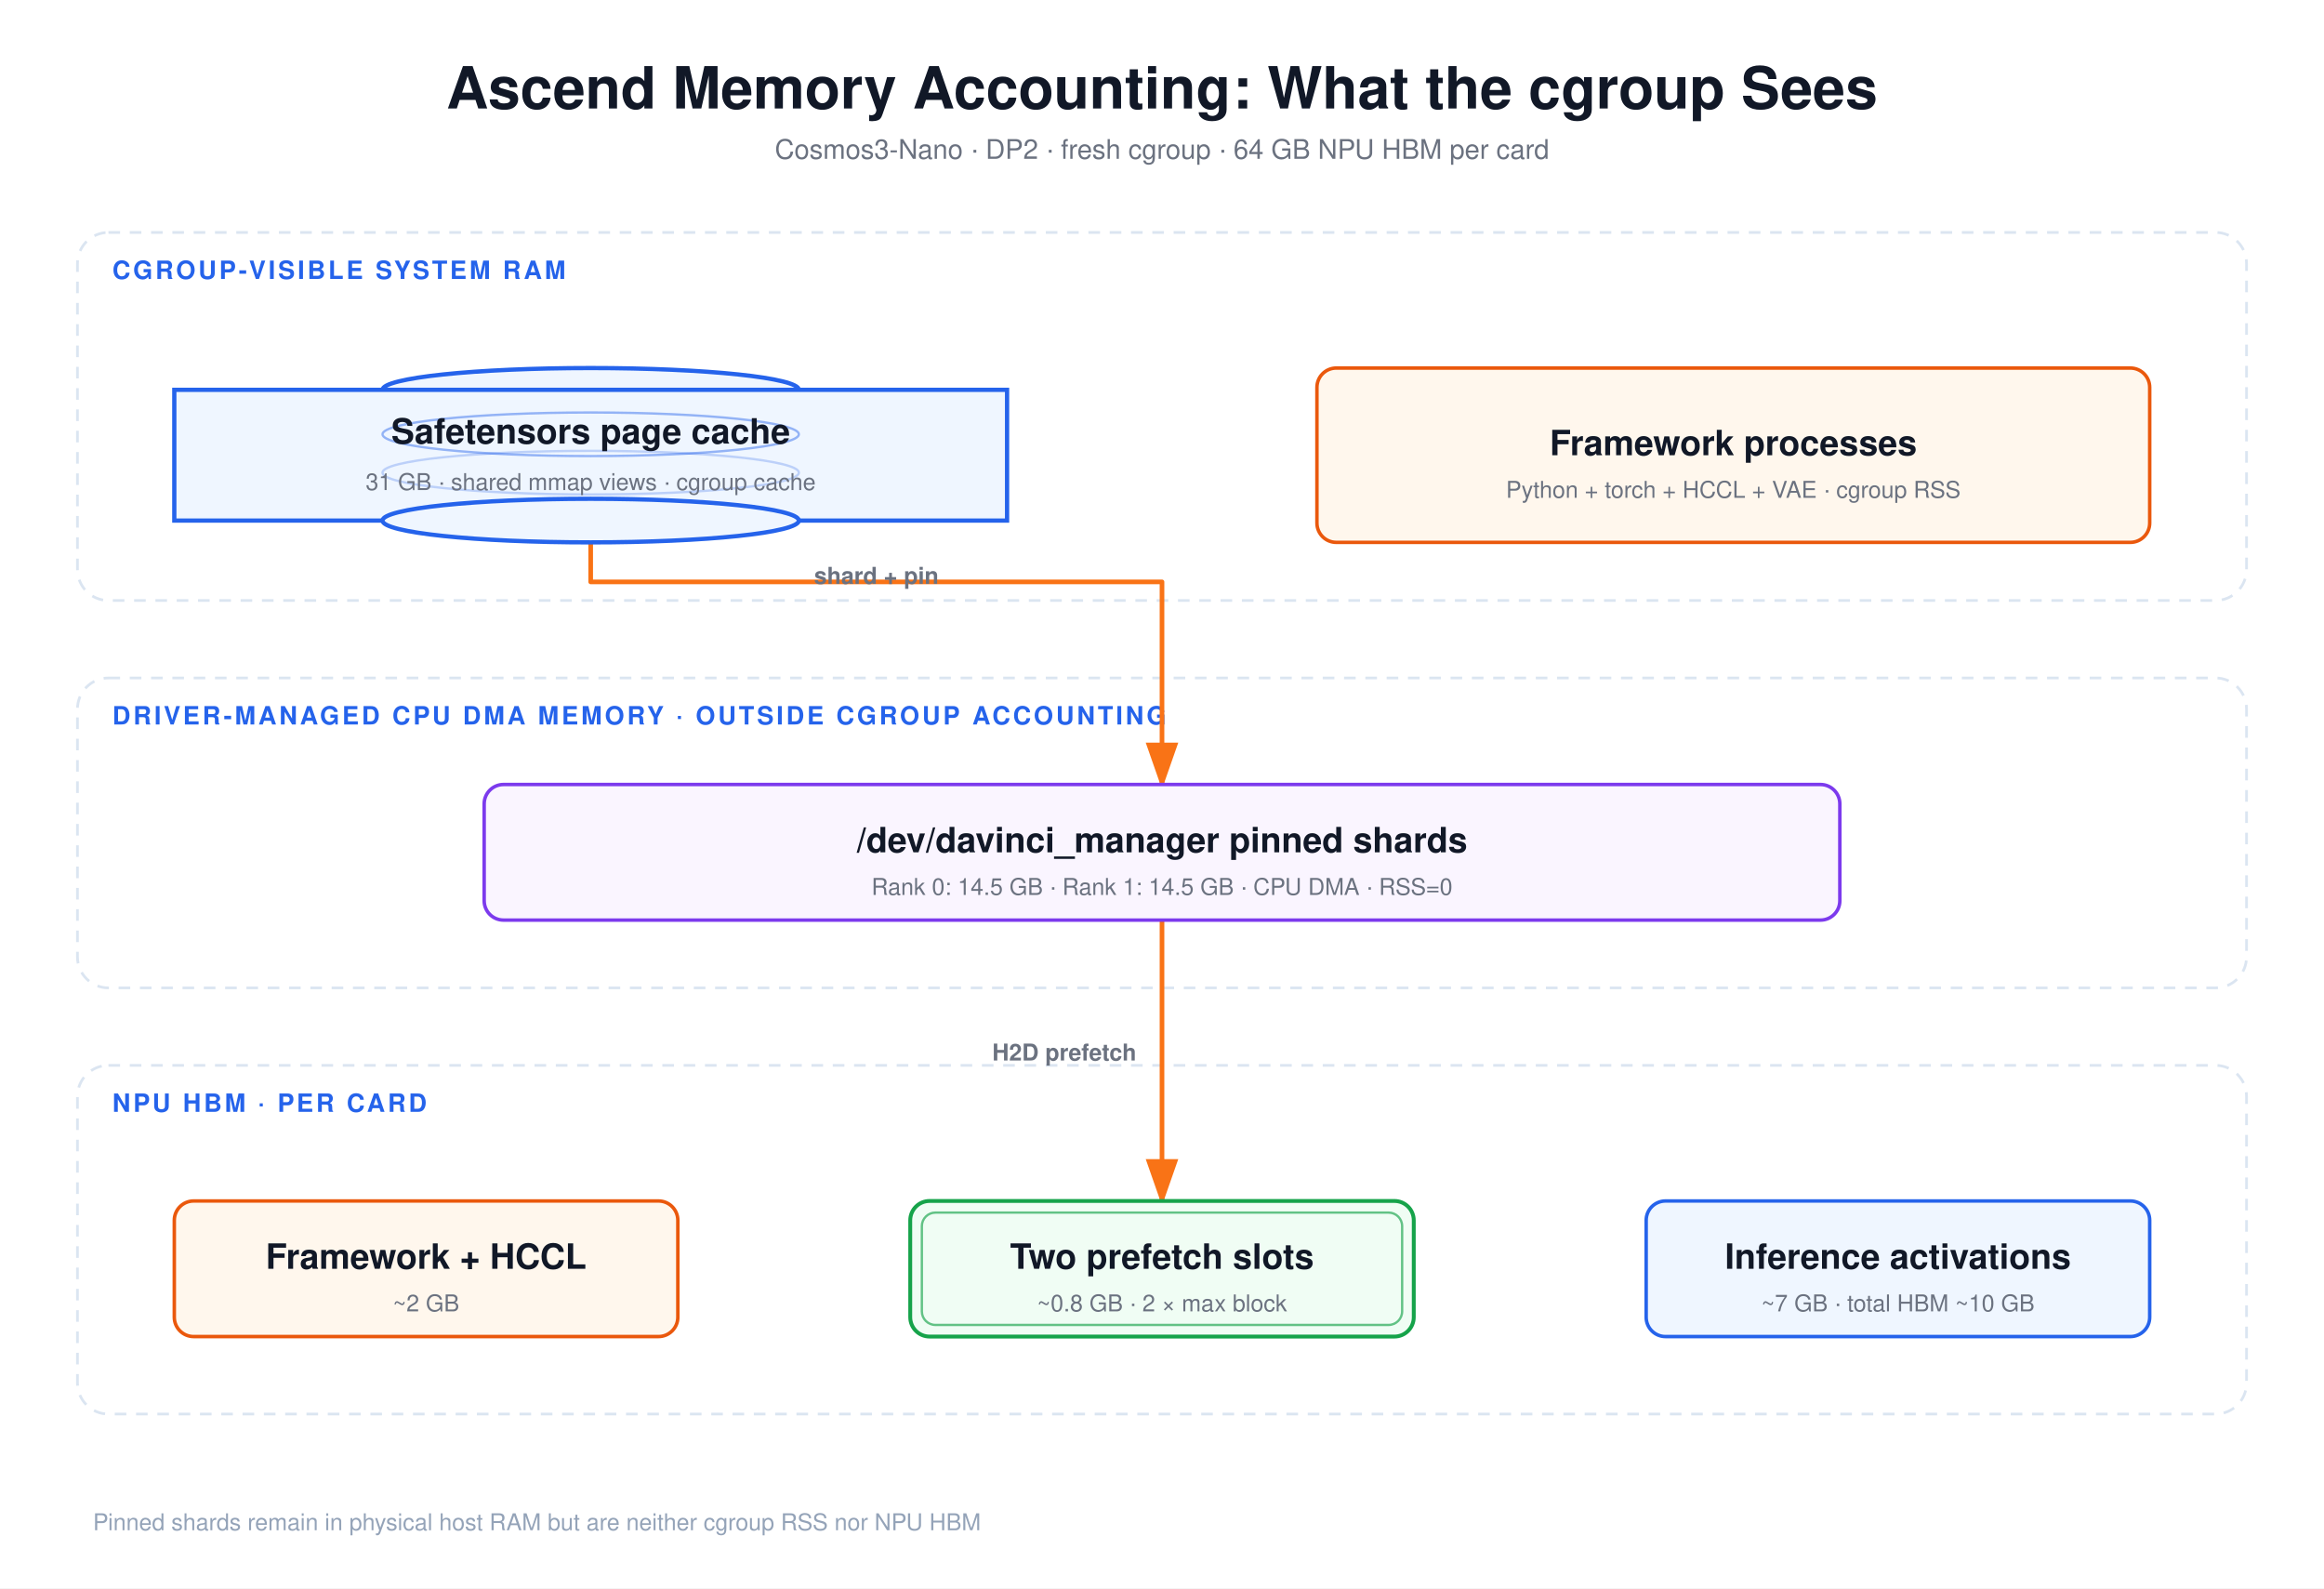
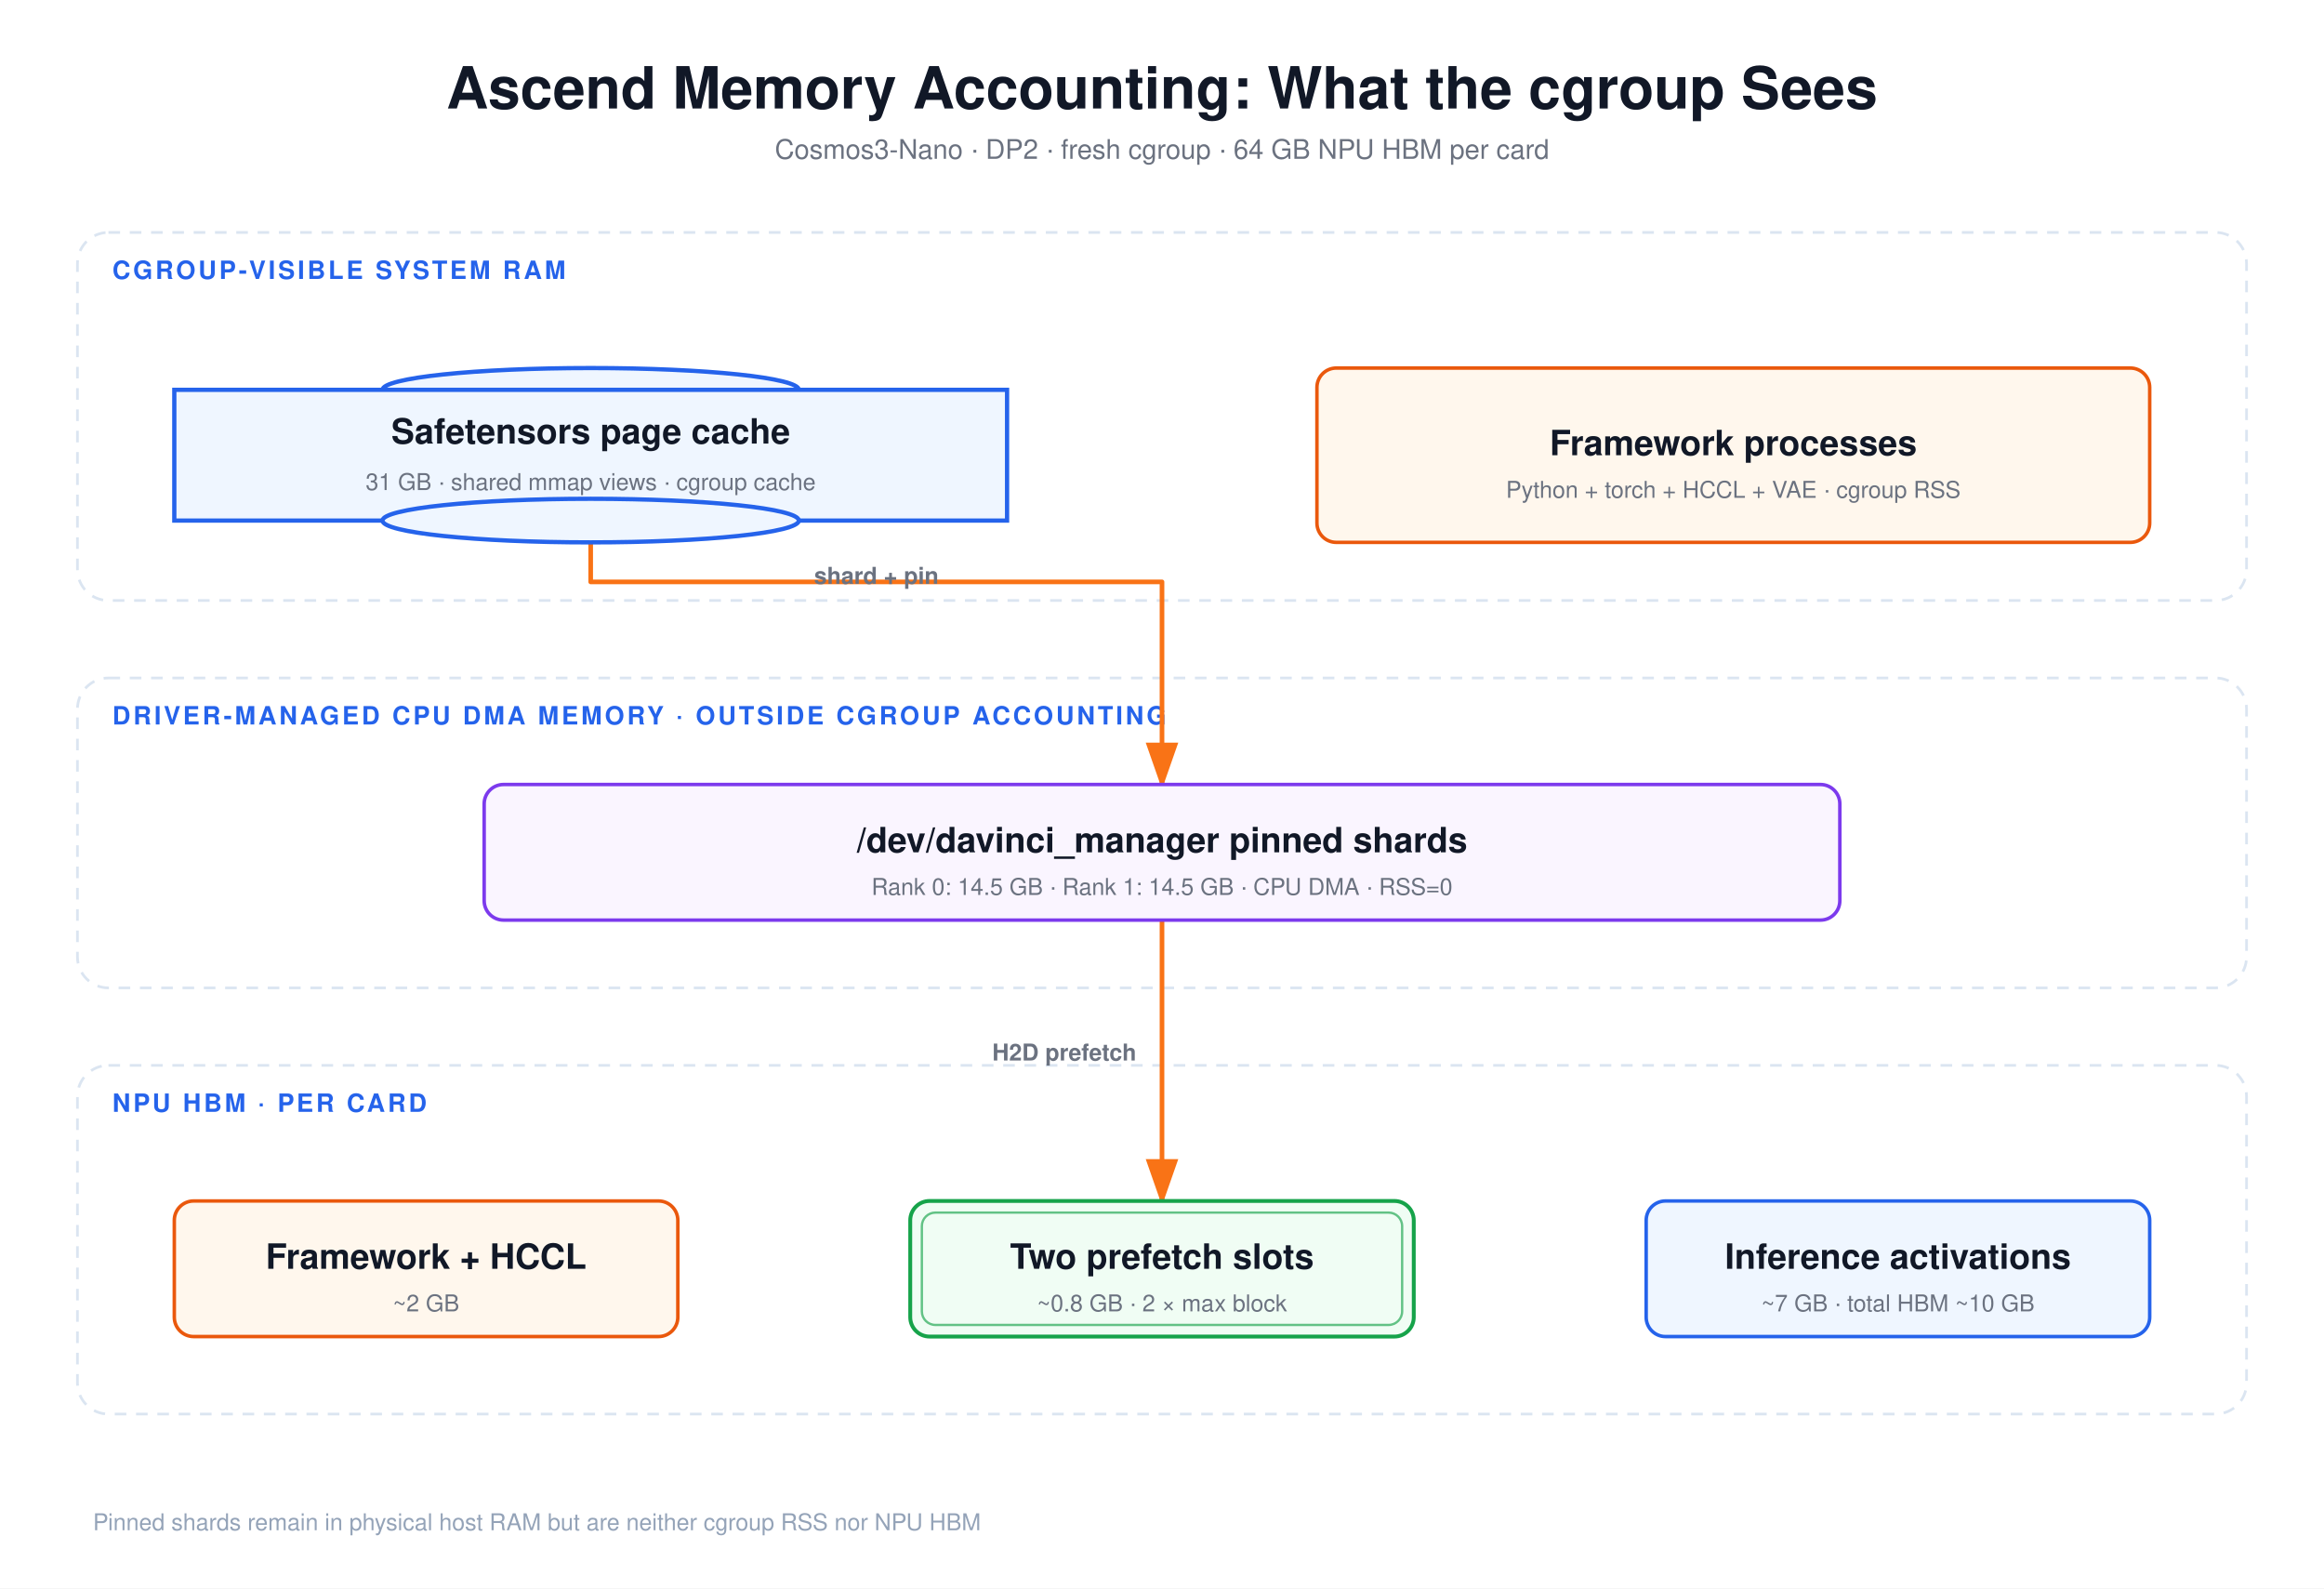
<svg xmlns="http://www.w3.org/2000/svg" viewBox="0 0 1200 820" width="1200" height="820" data-generator="fireworks-tech-graph" data-schema-version="1" data-text-metrics="heuristic-v1" data-style-id="1" data-visual-theme="Flat Icon" data-diagram-type="architecture" data-motion-scene="" data-semantic-profile="generic" data-semantic-valid="true" data-quality-profile="showcase" data-max-bends-per-edge="2" data-max-total-bends="8" data-max-route-stretch="1.35" data-max-bridged-crossings="0" data-min-node-gap="40.0" data-min-container-gutter="20.0" data-min-label-clearance="4.0" data-min-segment-length="16.0">
  <defs>
    <marker id="arrowA" markerWidth="10" markerHeight="7" refX="9" refY="3.5" orient="auto">
      <polygon points="0 0, 10 3.5, 0 7" fill="#7c3aed" />
    </marker>
    <marker id="arrowB" markerWidth="10" markerHeight="7" refX="9" refY="3.5" orient="auto">
      <polygon points="0 0, 10 3.5, 0 7" fill="#10b981" />
    </marker>
    <marker id="arrowC" markerWidth="10" markerHeight="7" refX="9" refY="3.5" orient="auto">
      <polygon points="0 0, 10 3.5, 0 7" fill="#2563eb" />
    </marker>
    <marker id="arrowE" markerWidth="10" markerHeight="7" refX="9" refY="3.5" orient="auto">
      <polygon points="0 0, 10 3.5, 0 7" fill="#f97316" />
    </marker>
    <marker id="arrowF" markerWidth="10" markerHeight="7" refX="9" refY="3.5" orient="auto">
      <polygon points="0 0, 10 3.5, 0 7" fill="#7c3aed" />
    </marker>
    <marker id="arrowG" markerWidth="10" markerHeight="7" refX="9" refY="3.5" orient="auto">
      <polygon points="0 0, 10 3.5, 0 7" fill="#ef4444" />
    </marker>
    <marker id="arrowH" markerWidth="10" markerHeight="7" refX="9" refY="3.5" orient="auto">
      <polygon points="0 0, 10 3.5, 0 7" fill="#6b7280" />
    </marker>
    <filter id="shadowSoft" x="-20%" y="-20%" width="140%" height="160%">
      <feDropShadow dx="0" dy="3" stdDeviation="6" flood-color="#0f172a" flood-opacity="0.12" />
    </filter>
    <filter id="shadowGlass" x="-20%" y="-20%" width="140%" height="160%">
      <feDropShadow dx="0" dy="10" stdDeviation="16" flood-color="#020617" flood-opacity="0.28" />
    </filter>
    <style>
    text { font-family: 'Helvetica Neue', Helvetica, Arial, 'PingFang SC', 'Microsoft YaHei', 'Microsoft JhengHei', 'SimHei', sans-serif; }
    .title { font-size: 30px; font-weight: 700; fill: #111827; }
    .subtitle { font-size: 14px; font-weight: 500; fill: #6b7280; }
    .section { font-size: 13px; font-weight: 700; fill: #2563eb; letter-spacing: 1.4px; }
    .section-sub { font-size: 12px; font-weight: 500; fill: #94a3b8; }
    .node-title { font-weight: 700; fill: #111827; }
    .node-sub { font-size: 12px; font-weight: 500; fill: #6b7280; }
    .node-type { font-size: 12px; font-weight: 700; fill: #9ca3af; letter-spacing: 0.08em; }
    .arrow-label { font-size: 12px; font-weight: 600; fill: #6b7280; }
    .legend { font-size: 12px; font-weight: 500; fill: #6b7280; }
    .footnote { font-size: 12px; font-weight: 500; fill: #94a3b8; }
    .metric-label { font-size: 8.5px; font-weight: 700; fill: #94a3b8; text-transform: uppercase; }
    .metric-value { font-size: 9.5px; font-weight: 700; fill: #111827; }
    </style>
  </defs>
  <rect data-graph-role="background" width="1200.0" height="820.0" fill="#ffffff" />
  <text x="600.0" y="56" text-anchor="middle" class="title">Ascend Memory Accounting: What the cgroup Sees</text>
  <text x="600.0" y="82" text-anchor="middle" class="subtitle">Cosmos3-Nano · DP2 · fresh cgroup · 64 GB NPU HBM per card</text>
  <g id="cgroup" data-graph-role="container" data-container-id="cgroup" data-semantic-role="boundary" data-graph-bounds="40,120,1160,310">
    <rect data-graph-role="container" x="40.0" y="120.0" width="1120.0" height="190.0" rx="16.0" fill="none" stroke="#dbe5f1" stroke-width="1.4" stroke-dasharray="6 5" />
    <text x="58.0" y="144.0" class="section">CGROUP-VISIBLE SYSTEM RAM</text>
    <rect id="cgroup-header" data-graph-role="reserved" data-reserved-kind="container-header" x="48" y="126" width="212.26" height="30" fill="none" stroke="none" />
  </g>
  <g id="driver" data-graph-role="container" data-container-id="driver" data-semantic-role="boundary" data-graph-bounds="40,350,1160,510">
    <rect data-graph-role="container" x="40.0" y="350.0" width="1120.0" height="160.0" rx="16.0" fill="none" stroke="#dbe5f1" stroke-width="1.4" stroke-dasharray="6 5" />
    <text x="58.0" y="374.0" class="section">DRIVER-MANAGED CPU DMA MEMORY · OUTSIDE CGROUP ACCOUNTING</text>
    <rect id="driver-header" data-graph-role="reserved" data-reserved-kind="container-header" x="48" y="356" width="442.1" height="30" fill="none" stroke="none" />
  </g>
  <g id="hbm" data-graph-role="container" data-container-id="hbm" data-semantic-role="boundary" data-graph-bounds="40,550,1160,730">
    <rect data-graph-role="container" x="40.0" y="550.0" width="1120.0" height="180.0" rx="16.0" fill="none" stroke="#dbe5f1" stroke-width="1.4" stroke-dasharray="6 5" />
    <text x="58.0" y="574.0" class="section">NPU HBM · PER CARD</text>
    <rect id="hbm-header" data-graph-role="reserved" data-reserved-kind="container-header" x="48" y="556" width="157.4" height="30" fill="none" stroke="none" />
  </g>
  <path id="pin-shards" data-graph-role="edge" data-edge-id="pin-shards" data-source="page-cache" data-target="pinned-shards" data-edge-kind="flow" data-topic-id="" data-flow="data" data-motion-role="" data-motion-stage="" data-motion-order="" data-protocol="" data-via="" data-critical-path-id="" data-critical-hop="" data-critical-hops="" data-critical="false" data-bends="2" data-route-stretch="1.0" data-bridges="" d="M 305,280 L 305,300.4 L 600,300.4 L 600,405" fill="none" stroke="#f97316" stroke-width="2.4" stroke-linecap="round" stroke-linejoin="round" marker-end="url(#arrowE)" />
  <path id="h2d" data-graph-role="edge" data-edge-id="h2d" data-source="pinned-shards" data-target="double-buffer" data-edge-kind="flow" data-topic-id="" data-flow="data" data-motion-role="" data-motion-stage="" data-motion-order="" data-protocol="" data-via="" data-critical-path-id="" data-critical-hop="" data-critical-hops="" data-critical="false" data-bends="0" data-route-stretch="1.0" data-bridges="" d="M 600,475 L 600,620" fill="none" stroke="#f97316" stroke-width="2.4" stroke-linecap="round" stroke-linejoin="round" marker-end="url(#arrowE)" />
  <g id="node-page-cache" data-graph-role="node" data-node-id="page-cache" data-semantic-role="cylinder" data-motion-role="" data-motion-stage="" data-motion-order="" data-parent="" data-deployment-id="" data-topic-id="" data-span-id="" data-station-order="" data-status="" data-start-ms="" data-duration-ms="" data-parent-span="" data-graph-bounds="90,190,520,280">
    <ellipse cx="305.0" cy="201.25" rx="107.5" ry="11.25" fill="#eff6ff" stroke="#2563eb" stroke-width="2.2" />
    <rect x="90.0" y="201.25" width="430.0" height="67.5" fill="#eff6ff" stroke="#2563eb" stroke-width="2.2" />
    <ellipse cx="305.0" cy="268.75" rx="107.5" ry="11.25" fill="#eff6ff" stroke="#2563eb" stroke-width="2.2" />
-     <ellipse cx="305.0" cy="224.2" rx="107.5" ry="11.25" fill="none" stroke="#2563eb" stroke-opacity="0.45" stroke-width="1.2" />
-     <ellipse cx="305.0" cy="244.0" rx="107.5" ry="11.25" fill="none" stroke="#2563eb" stroke-opacity="0.25" stroke-width="1.2" />
    <text x="305.0" y="229.0" text-anchor="middle" class="node-title" font-size="18.0">Safetensors page cache</text>
    <text x="305.0" y="253.0" text-anchor="middle" class="node-sub">31 GB · shared mmap views · cgroup cache</text>
  </g>
  <g id="node-framework" data-graph-role="node" data-node-id="framework" data-semantic-role="rect" data-motion-role="" data-motion-stage="" data-motion-order="" data-parent="" data-deployment-id="" data-topic-id="" data-span-id="" data-station-order="" data-status="" data-start-ms="" data-duration-ms="" data-parent-span="" data-graph-bounds="680,190,1110,280">
    <rect x="680.0" y="190.0" width="430.0" height="90.0" rx="10.0" fill="#fff7ed" stroke="#ea580c" stroke-width="1.8" />
    <text x="895.0" y="235.0" text-anchor="middle" class="node-title" font-size="18.0">Framework processes</text>
    <text x="895.0" y="257.0" text-anchor="middle" class="node-sub">Python + torch + HCCL + VAE · cgroup RSS</text>
  </g>
  <g id="node-pinned-shards" data-graph-role="node" data-node-id="pinned-shards" data-semantic-role="rect" data-motion-role="" data-motion-stage="" data-motion-order="" data-parent="" data-deployment-id="" data-topic-id="" data-span-id="" data-station-order="" data-status="" data-start-ms="" data-duration-ms="" data-parent-span="" data-graph-bounds="250,405,950,475">
    <rect x="250.0" y="405.0" width="700.0" height="70.0" rx="10.0" fill="#faf5ff" stroke="#7c3aed" stroke-width="1.8" />
    <text x="600.0" y="440.0" text-anchor="middle" class="node-title" font-size="18.0">/dev/davinci_manager pinned shards</text>
    <text x="600.0" y="462.0" text-anchor="middle" class="node-sub">Rank 0: 14.5 GB · Rank 1: 14.5 GB · CPU DMA · RSS=0</text>
  </g>
  <g id="node-hbm-framework" data-graph-role="node" data-node-id="hbm-framework" data-semantic-role="rect" data-motion-role="" data-motion-stage="" data-motion-order="" data-parent="" data-deployment-id="" data-topic-id="" data-span-id="" data-station-order="" data-status="" data-start-ms="" data-duration-ms="" data-parent-span="" data-graph-bounds="90,620,350,690">
    <rect x="90.0" y="620.0" width="260.0" height="70.0" rx="10.0" fill="#fff7ed" stroke="#ea580c" stroke-width="1.8" />
    <text x="220.0" y="655.0" text-anchor="middle" class="node-title" font-size="18.0">Framework + HCCL</text>
    <text x="220.0" y="677.0" text-anchor="middle" class="node-sub">~2 GB</text>
  </g>
  <g id="node-double-buffer" data-graph-role="node" data-node-id="double-buffer" data-semantic-role="double_rect" data-motion-role="" data-motion-stage="" data-motion-order="" data-parent="" data-deployment-id="" data-topic-id="" data-span-id="" data-station-order="" data-status="" data-start-ms="" data-duration-ms="" data-parent-span="" data-graph-bounds="470,620,730,690">
    <rect x="470.0" y="620.0" width="260.0" height="70.0" rx="10.0" fill="#f0fdf4" stroke="#16a34a" stroke-width="2.0" />
    <rect x="476.0" y="626.0" width="248.0" height="58.0" rx="7.0" fill="none" stroke="#16a34a" stroke-width="1.2" opacity="0.65" />
    <text x="600.0" y="655.0" text-anchor="middle" class="node-title" font-size="18.0">Two prefetch slots</text>
    <text x="600.0" y="677.0" text-anchor="middle" class="node-sub">~0.8 GB · 2 × max block</text>
  </g>
  <g id="node-activations" data-graph-role="node" data-node-id="activations" data-semantic-role="rect" data-motion-role="" data-motion-stage="" data-motion-order="" data-parent="" data-deployment-id="" data-topic-id="" data-span-id="" data-station-order="" data-status="" data-start-ms="" data-duration-ms="" data-parent-span="" data-graph-bounds="850,620,1110,690">
    <rect x="850.0" y="620.0" width="260.0" height="70.0" rx="10.0" fill="#eff6ff" stroke="#2563eb" stroke-width="1.8" />
    <text x="980.0" y="655.0" text-anchor="middle" class="node-title" font-size="18.0">Inference activations</text>
    <text x="980.0" y="677.0" text-anchor="middle" class="node-sub">~7 GB · total HBM ~10 GB</text>
  </g>
  <g id="pin-shards-label" data-graph-role="label" data-owner="pin-shards" data-graph-bounds="411.42,287.4,493.58,307.4">
    <text x="452.5" y="301.4" text-anchor="middle" class="arrow-label">shard + pin</text>
  </g>
  <g id="h2d-label" data-graph-role="label" data-owner="h2d" data-graph-bounds="502.12,533.5,597,553.5">
    <text x="549.56" y="547.5" text-anchor="middle" class="arrow-label">H2D prefetch</text>
  </g>
  <g id="footer" data-graph-role="reserved" data-graph-bounds="48,778,608,794">
    <text x="48.0" y="790.0" class="footnote">Pinned shards remain in physical host RAM but are neither cgroup RSS nor NPU HBM</text>
  </g>
</svg>
